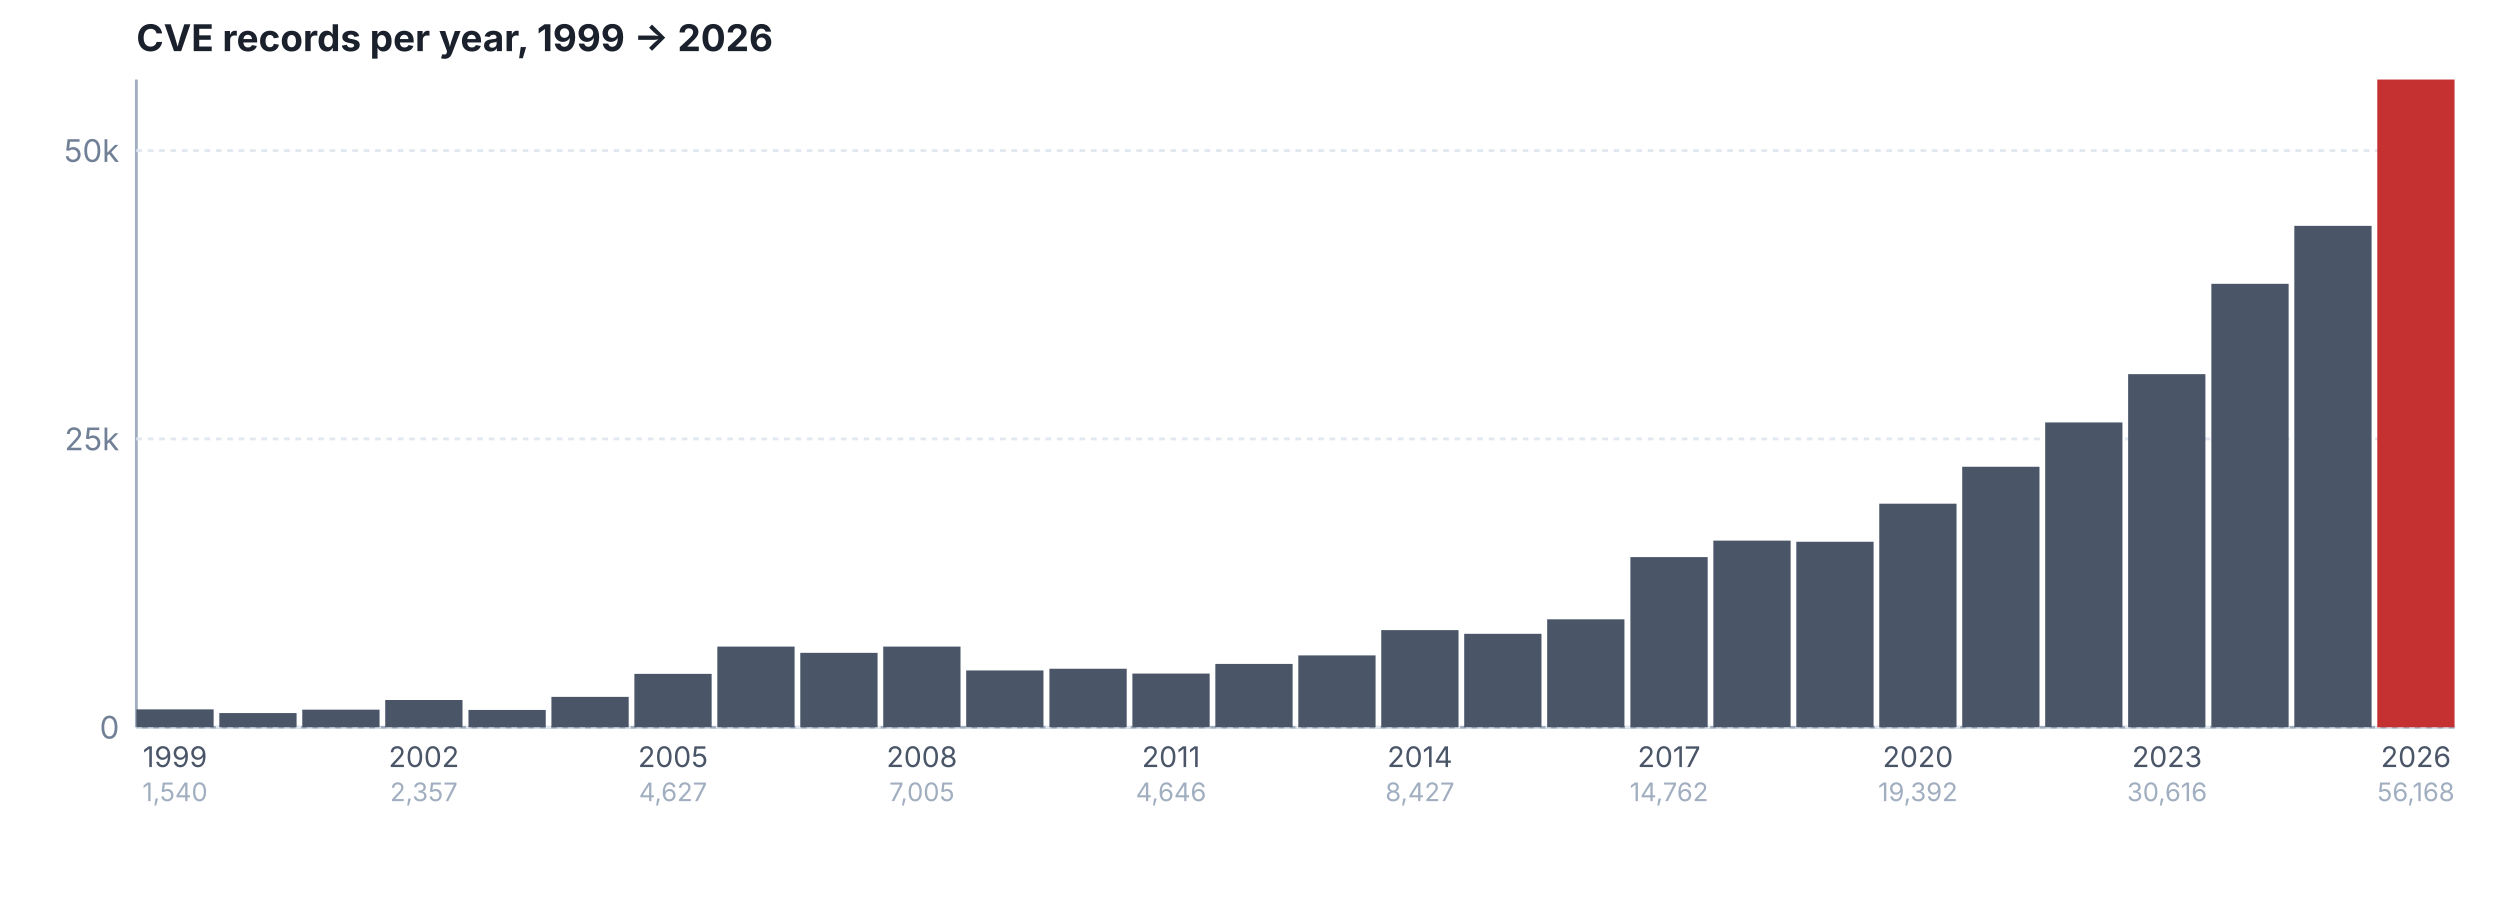
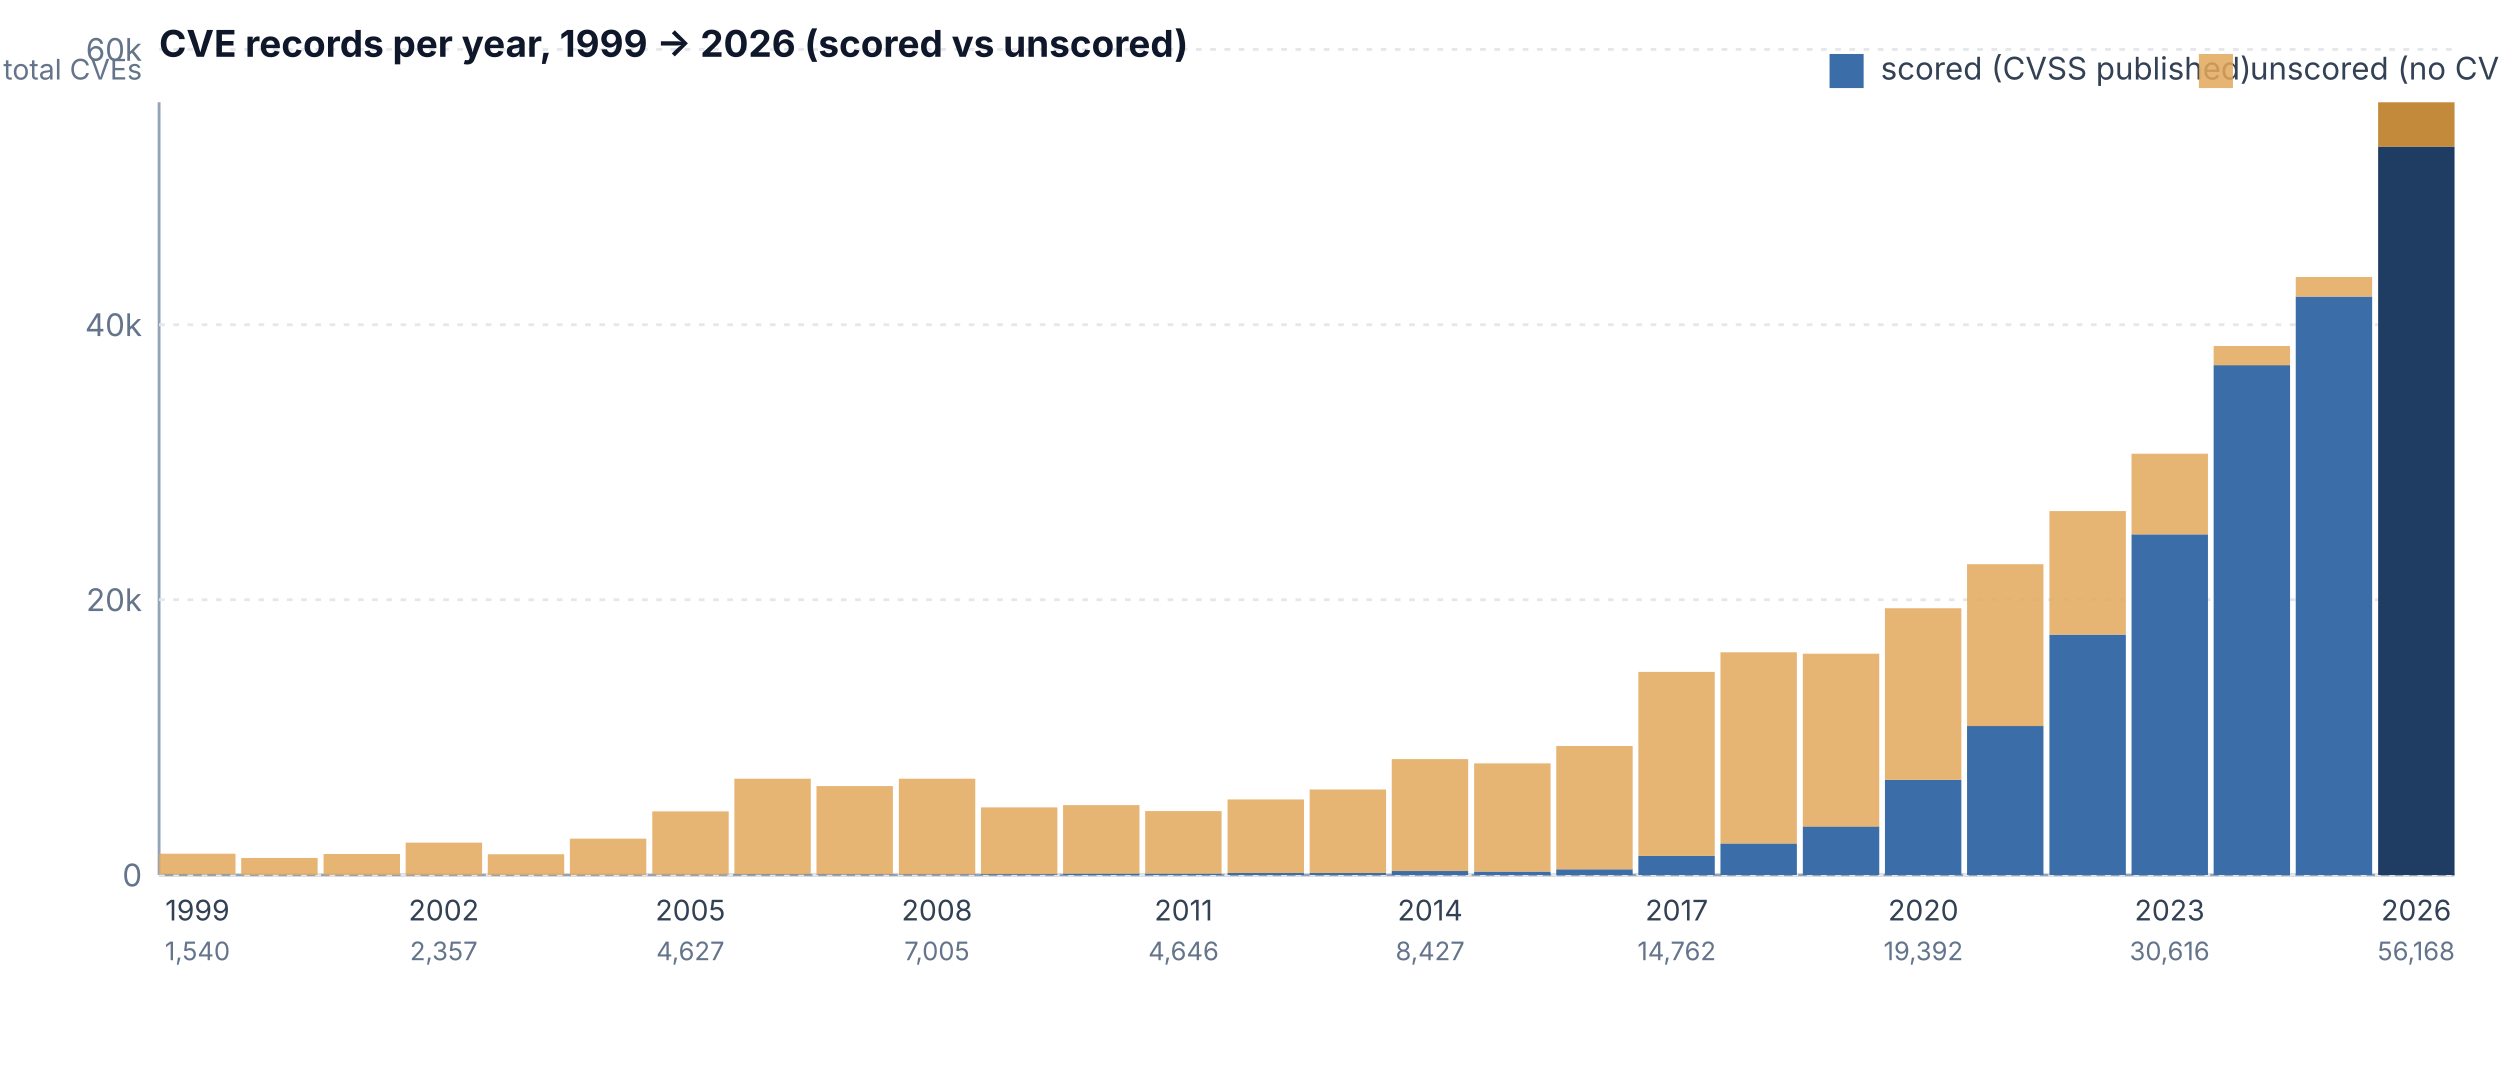
- <svg xmlns="http://www.w3.org/2000/svg" viewBox="0 0 880 320" role="img" aria-label="Yearly CVE count 1999 to 2026">
-   <line x1="48" y1="256" x2="864" y2="256" stroke="#a0aec0" stroke-width="1" />
-   <line x1="48" y1="28" x2="48" y2="256" stroke="#a0aec0" stroke-width="1" />
-   <line x1="48" y1="256.0" x2="864" y2="256.0" stroke="#e2e8f0" stroke-width="1" stroke-dasharray="2,2" />
-   <text x="42" y="260.0" font-family="-apple-system,system-ui,sans-serif" font-size="11" fill="#718096" text-anchor="end">0</text>
-   <line x1="48" y1="154.5" x2="864" y2="154.5" stroke="#e2e8f0" stroke-width="1" stroke-dasharray="2,2" />
-   <text x="42" y="158.5" font-family="-apple-system,system-ui,sans-serif" font-size="11" fill="#718096" text-anchor="end">25k</text>
-   <line x1="48" y1="53.0" x2="864" y2="53.0" stroke="#e2e8f0" stroke-width="1" stroke-dasharray="2,2" />
-   <text x="42" y="57.0" font-family="-apple-system,system-ui,sans-serif" font-size="11" fill="#718096" text-anchor="end">50k</text>
-   <line x1="48" y1="-48.4" x2="864" y2="-48.4" stroke="#e2e8f0" stroke-width="1" stroke-dasharray="2,2" />
-   <text x="42" y="-44.4" font-family="-apple-system,system-ui,sans-serif" font-size="11" fill="#718096" text-anchor="end">75k</text>
-   <rect x="48.0" y="249.7" width="27.2" height="6.3" fill="#4a5568" />
-   <rect x="77.2" y="251.0" width="27.2" height="5.0" fill="#4a5568" />
-   <rect x="106.4" y="249.8" width="27.2" height="6.2" fill="#4a5568" />
-   <rect x="135.6" y="246.4" width="27.2" height="9.6" fill="#4a5568" />
-   <rect x="164.9" y="249.9" width="27.2" height="6.1" fill="#4a5568" />
-   <rect x="194.1" y="245.3" width="27.2" height="10.7" fill="#4a5568" />
-   <rect x="223.3" y="237.2" width="27.2" height="18.8" fill="#4a5568" />
-   <rect x="252.5" y="227.6" width="27.2" height="28.4" fill="#4a5568" />
-   <rect x="281.7" y="229.8" width="27.2" height="26.2" fill="#4a5568" />
-   <rect x="310.9" y="227.6" width="27.2" height="28.4" fill="#4a5568" />
-   <rect x="340.1" y="236.0" width="27.2" height="20.0" fill="#4a5568" />
-   <rect x="369.4" y="235.4" width="27.2" height="20.6" fill="#4a5568" />
-   <rect x="398.6" y="237.1" width="27.2" height="18.9" fill="#4a5568" />
-   <rect x="427.8" y="233.7" width="27.2" height="22.3" fill="#4a5568" />
-   <rect x="457.0" y="230.7" width="27.2" height="25.3" fill="#4a5568" />
-   <rect x="486.2" y="221.8" width="27.2" height="34.2" fill="#4a5568" />
-   <rect x="515.4" y="223.1" width="27.2" height="32.9" fill="#4a5568" />
-   <rect x="544.6" y="218.0" width="27.2" height="38.0" fill="#4a5568" />
-   <rect x="573.9" y="196.1" width="27.2" height="59.9" fill="#4a5568" />
-   <rect x="603.1" y="190.3" width="27.2" height="65.7" fill="#4a5568" />
-   <rect x="632.3" y="190.7" width="27.2" height="65.3" fill="#4a5568" />
-   <rect x="661.5" y="177.3" width="27.2" height="78.7" fill="#4a5568" />
-   <rect x="690.7" y="164.3" width="27.2" height="91.7" fill="#4a5568" />
-   <rect x="719.9" y="148.7" width="27.2" height="107.3" fill="#4a5568" />
-   <rect x="749.1" y="131.7" width="27.2" height="124.3" fill="#4a5568" />
-   <rect x="778.4" y="99.9" width="27.2" height="156.1" fill="#4a5568" />
-   <rect x="807.6" y="79.5" width="27.2" height="176.5" fill="#4a5568" />
-   <rect x="836.8" y="28.0" width="27.2" height="228.0" fill="#c53030" />
-   <text x="61.6" y="270" font-family="-apple-system,system-ui,sans-serif" font-size="10" fill="#4a5568" text-anchor="middle">1999</text>
-   <text x="61.6" y="282" font-family="-apple-system,system-ui,sans-serif" font-size="9" fill="#a0aec0" text-anchor="middle">1,540</text>
-   <text x="149.2" y="270" font-family="-apple-system,system-ui,sans-serif" font-size="10" fill="#4a5568" text-anchor="middle">2002</text>
-   <text x="149.2" y="282" font-family="-apple-system,system-ui,sans-serif" font-size="9" fill="#a0aec0" text-anchor="middle">2,357</text>
-   <text x="236.9" y="270" font-family="-apple-system,system-ui,sans-serif" font-size="10" fill="#4a5568" text-anchor="middle">2005</text>
-   <text x="236.9" y="282" font-family="-apple-system,system-ui,sans-serif" font-size="9" fill="#a0aec0" text-anchor="middle">4,627</text>
-   <text x="324.5" y="270" font-family="-apple-system,system-ui,sans-serif" font-size="10" fill="#4a5568" text-anchor="middle">2008</text>
-   <text x="324.5" y="282" font-family="-apple-system,system-ui,sans-serif" font-size="9" fill="#a0aec0" text-anchor="middle">7,005</text>
-   <text x="412.2" y="270" font-family="-apple-system,system-ui,sans-serif" font-size="10" fill="#4a5568" text-anchor="middle">2011</text>
-   <text x="412.2" y="282" font-family="-apple-system,system-ui,sans-serif" font-size="9" fill="#a0aec0" text-anchor="middle">4,646</text>
-   <text x="499.8" y="270" font-family="-apple-system,system-ui,sans-serif" font-size="10" fill="#4a5568" text-anchor="middle">2014</text>
-   <text x="499.8" y="282" font-family="-apple-system,system-ui,sans-serif" font-size="9" fill="#a0aec0" text-anchor="middle">8,427</text>
-   <text x="587.5" y="270" font-family="-apple-system,system-ui,sans-serif" font-size="10" fill="#4a5568" text-anchor="middle">2017</text>
-   <text x="587.5" y="282" font-family="-apple-system,system-ui,sans-serif" font-size="9" fill="#a0aec0" text-anchor="middle">14,762</text>
-   <text x="675.1" y="270" font-family="-apple-system,system-ui,sans-serif" font-size="10" fill="#4a5568" text-anchor="middle">2020</text>
-   <text x="675.1" y="282" font-family="-apple-system,system-ui,sans-serif" font-size="9" fill="#a0aec0" text-anchor="middle">19,392</text>
-   <text x="762.8" y="270" font-family="-apple-system,system-ui,sans-serif" font-size="10" fill="#4a5568" text-anchor="middle">2023</text>
-   <text x="762.8" y="282" font-family="-apple-system,system-ui,sans-serif" font-size="9" fill="#a0aec0" text-anchor="middle">30,616</text>
-   <text x="850.4" y="270" font-family="-apple-system,system-ui,sans-serif" font-size="10" fill="#4a5568" text-anchor="middle">2026</text>
-   <text x="850.4" y="282" font-family="-apple-system,system-ui,sans-serif" font-size="9" fill="#a0aec0" text-anchor="middle">56,168</text>
-   <text x="48" y="18" font-family="-apple-system,system-ui,sans-serif" font-size="13" font-weight="bold" fill="#1a202c">CVE records per year, 1999 → 2026</text>
+ <svg xmlns="http://www.w3.org/2000/svg" viewBox="0 0 880 380" role="img" aria-label="Yearly CVE volume, scored vs unscored">
+   <line x1="56" y1="308" x2="864" y2="308" stroke="#94a3b8" stroke-width="1" />
+   <line x1="56" y1="36" x2="56" y2="308" stroke="#94a3b8" stroke-width="1" />
+   <line x1="56" y1="308.0" x2="864" y2="308.0" stroke="#e5e7eb" stroke-width="1" stroke-dasharray="2,3" />
+   <text x="50" y="312.0" font-family="-apple-system,system-ui,sans-serif" font-size="11" fill="#64748b" text-anchor="end">0</text>
+   <line x1="56" y1="211.1" x2="864" y2="211.1" stroke="#e5e7eb" stroke-width="1" stroke-dasharray="2,3" />
+   <text x="50" y="215.1" font-family="-apple-system,system-ui,sans-serif" font-size="11" fill="#64748b" text-anchor="end">20k</text>
+   <line x1="56" y1="114.3" x2="864" y2="114.3" stroke="#e5e7eb" stroke-width="1" stroke-dasharray="2,3" />
+   <text x="50" y="118.3" font-family="-apple-system,system-ui,sans-serif" font-size="11" fill="#64748b" text-anchor="end">40k</text>
+   <line x1="56" y1="17.4" x2="864" y2="17.4" stroke="#e5e7eb" stroke-width="1" stroke-dasharray="2,3" />
+   <text x="50" y="21.4" font-family="-apple-system,system-ui,sans-serif" font-size="11" fill="#64748b" text-anchor="end">60k</text>
+   <text x="50" y="28" font-family="-apple-system,system-ui,sans-serif" font-size="10" fill="#64748b" text-anchor="end">total CVEs</text>
+   <rect x="56.0" y="307.9" width="26.9" height="0.1" fill="#3b6ea8" />
+   <rect x="56.0" y="300.5" width="26.9" height="7.3" fill="#e3a85b" fill-opacity="0.85" />
+   <rect x="84.9" y="308.0" width="26.9" height="0.0" fill="#3b6ea8" />
+   <rect x="84.9" y="302.0" width="26.9" height="6.0" fill="#e3a85b" fill-opacity="0.85" />
+   <rect x="113.9" y="308.0" width="26.9" height="0.0" fill="#3b6ea8" />
+   <rect x="113.9" y="300.6" width="26.9" height="7.4" fill="#e3a85b" fill-opacity="0.85" />
+   <rect x="142.8" y="307.9" width="26.9" height="0.1" fill="#3b6ea8" />
+   <rect x="142.8" y="296.6" width="26.9" height="11.4" fill="#e3a85b" fill-opacity="0.85" />
+   <rect x="171.7" y="308.0" width="26.9" height="0.0" fill="#3b6ea8" />
+   <rect x="171.7" y="300.7" width="26.9" height="7.3" fill="#e3a85b" fill-opacity="0.85" />
+   <rect x="200.6" y="307.9" width="26.9" height="0.1" fill="#3b6ea8" />
+   <rect x="200.6" y="295.2" width="26.9" height="12.8" fill="#e3a85b" fill-opacity="0.85" />
+   <rect x="229.6" y="307.9" width="26.9" height="0.1" fill="#3b6ea8" />
+   <rect x="229.6" y="285.6" width="26.9" height="22.3" fill="#e3a85b" fill-opacity="0.85" />
+   <rect x="258.5" y="307.8" width="26.9" height="0.2" fill="#3b6ea8" />
+   <rect x="258.5" y="274.1" width="26.9" height="33.7" fill="#e3a85b" fill-opacity="0.85" />
+   <rect x="287.4" y="307.8" width="26.9" height="0.2" fill="#3b6ea8" />
+   <rect x="287.4" y="276.7" width="26.9" height="31.1" fill="#e3a85b" fill-opacity="0.85" />
+   <rect x="316.4" y="307.8" width="26.9" height="0.2" fill="#3b6ea8" />
+   <rect x="316.4" y="274.1" width="26.9" height="33.7" fill="#e3a85b" fill-opacity="0.85" />
+   <rect x="345.3" y="307.7" width="26.9" height="0.3" fill="#3b6ea8" />
+   <rect x="345.3" y="284.2" width="26.9" height="23.5" fill="#e3a85b" fill-opacity="0.85" />
+   <rect x="374.2" y="307.5" width="26.9" height="0.5" fill="#3b6ea8" />
+   <rect x="374.2" y="283.4" width="26.9" height="24.1" fill="#e3a85b" fill-opacity="0.85" />
+   <rect x="403.1" y="307.5" width="26.9" height="0.5" fill="#3b6ea8" />
+   <rect x="403.1" y="285.5" width="26.9" height="22.0" fill="#e3a85b" fill-opacity="0.85" />
+   <rect x="432.1" y="307.3" width="26.9" height="0.7" fill="#3b6ea8" />
+   <rect x="432.1" y="281.4" width="26.9" height="25.9" fill="#e3a85b" fill-opacity="0.85" />
+   <rect x="461.0" y="307.3" width="26.9" height="0.7" fill="#3b6ea8" />
+   <rect x="461.0" y="277.9" width="26.9" height="29.4" fill="#e3a85b" fill-opacity="0.85" />
+   <rect x="489.9" y="306.6" width="26.9" height="1.4" fill="#3b6ea8" />
+   <rect x="489.9" y="267.2" width="26.9" height="39.4" fill="#e3a85b" fill-opacity="0.85" />
+   <rect x="518.9" y="306.8" width="26.9" height="1.2" fill="#3b6ea8" />
+   <rect x="518.9" y="268.7" width="26.9" height="38.1" fill="#e3a85b" fill-opacity="0.85" />
+   <rect x="547.8" y="306.0" width="26.9" height="2.0" fill="#3b6ea8" />
+   <rect x="547.8" y="262.6" width="26.9" height="43.4" fill="#e3a85b" fill-opacity="0.85" />
+   <rect x="576.7" y="301.3" width="26.9" height="6.7" fill="#3b6ea8" />
+   <rect x="576.7" y="236.5" width="26.9" height="64.8" fill="#e3a85b" fill-opacity="0.85" />
+   <rect x="605.6" y="296.9" width="26.9" height="11.1" fill="#3b6ea8" />
+   <rect x="605.6" y="229.6" width="26.9" height="67.3" fill="#e3a85b" fill-opacity="0.85" />
+   <rect x="634.6" y="290.9" width="26.9" height="17.1" fill="#3b6ea8" />
+   <rect x="634.6" y="230.1" width="26.9" height="60.9" fill="#e3a85b" fill-opacity="0.85" />
+   <rect x="663.5" y="274.5" width="26.9" height="33.5" fill="#3b6ea8" />
+   <rect x="663.5" y="214.1" width="26.9" height="60.4" fill="#e3a85b" fill-opacity="0.85" />
+   <rect x="692.4" y="255.5" width="26.9" height="52.5" fill="#3b6ea8" />
+   <rect x="692.4" y="198.6" width="26.9" height="57.0" fill="#e3a85b" fill-opacity="0.85" />
+   <rect x="721.4" y="223.4" width="26.9" height="84.6" fill="#3b6ea8" />
+   <rect x="721.4" y="179.9" width="26.9" height="43.5" fill="#e3a85b" fill-opacity="0.85" />
+   <rect x="750.3" y="188.1" width="26.9" height="119.9" fill="#3b6ea8" />
+   <rect x="750.3" y="159.7" width="26.9" height="28.4" fill="#e3a85b" fill-opacity="0.85" />
+   <rect x="779.2" y="128.5" width="26.9" height="179.5" fill="#3b6ea8" />
+   <rect x="779.2" y="121.8" width="26.9" height="6.8" fill="#e3a85b" fill-opacity="0.85" />
+   <rect x="808.1" y="104.4" width="26.9" height="203.6" fill="#3b6ea8" />
+   <rect x="808.1" y="97.5" width="26.9" height="6.9" fill="#e3a85b" fill-opacity="0.85" />
+   <rect x="837.1" y="51.6" width="26.9" height="256.4" fill="#1f3d63" />
+   <rect x="837.1" y="36.0" width="26.9" height="15.6" fill="#b8761a" fill-opacity="0.85" />
+   <text x="69.5" y="324.0" font-family="-apple-system,system-ui,sans-serif" font-size="10" fill="#334155" text-anchor="middle">1999</text>
+   <text x="69.5" y="338.0" font-family="-apple-system,system-ui,sans-serif" font-size="9" fill="#64748b" text-anchor="middle">1,540</text>
+   <text x="156.2" y="324.0" font-family="-apple-system,system-ui,sans-serif" font-size="10" fill="#334155" text-anchor="middle">2002</text>
+   <text x="156.2" y="338.0" font-family="-apple-system,system-ui,sans-serif" font-size="9" fill="#64748b" text-anchor="middle">2,357</text>
+   <text x="243.0" y="324.0" font-family="-apple-system,system-ui,sans-serif" font-size="10" fill="#334155" text-anchor="middle">2005</text>
+   <text x="243.0" y="338.0" font-family="-apple-system,system-ui,sans-serif" font-size="9" fill="#64748b" text-anchor="middle">4,627</text>
+   <text x="329.8" y="324.0" font-family="-apple-system,system-ui,sans-serif" font-size="10" fill="#334155" text-anchor="middle">2008</text>
+   <text x="329.8" y="338.0" font-family="-apple-system,system-ui,sans-serif" font-size="9" fill="#64748b" text-anchor="middle">7,005</text>
+   <text x="416.6" y="324.0" font-family="-apple-system,system-ui,sans-serif" font-size="10" fill="#334155" text-anchor="middle">2011</text>
+   <text x="416.6" y="338.0" font-family="-apple-system,system-ui,sans-serif" font-size="9" fill="#64748b" text-anchor="middle">4,646</text>
+   <text x="503.4" y="324.0" font-family="-apple-system,system-ui,sans-serif" font-size="10" fill="#334155" text-anchor="middle">2014</text>
+   <text x="503.4" y="338.0" font-family="-apple-system,system-ui,sans-serif" font-size="9" fill="#64748b" text-anchor="middle">8,427</text>
+   <text x="590.2" y="324.0" font-family="-apple-system,system-ui,sans-serif" font-size="10" fill="#334155" text-anchor="middle">2017</text>
+   <text x="590.2" y="338.0" font-family="-apple-system,system-ui,sans-serif" font-size="9" fill="#64748b" text-anchor="middle">14,762</text>
+   <text x="677.0" y="324.0" font-family="-apple-system,system-ui,sans-serif" font-size="10" fill="#334155" text-anchor="middle">2020</text>
+   <text x="677.0" y="338.0" font-family="-apple-system,system-ui,sans-serif" font-size="9" fill="#64748b" text-anchor="middle">19,392</text>
+   <text x="763.7" y="324.0" font-family="-apple-system,system-ui,sans-serif" font-size="10" fill="#334155" text-anchor="middle">2023</text>
+   <text x="763.7" y="338.0" font-family="-apple-system,system-ui,sans-serif" font-size="9" fill="#64748b" text-anchor="middle">30,616</text>
+   <text x="850.5" y="324.0" font-family="-apple-system,system-ui,sans-serif" font-size="10" fill="#334155" text-anchor="middle">2026</text>
+   <text x="850.5" y="338.0" font-family="-apple-system,system-ui,sans-serif" font-size="9" fill="#64748b" text-anchor="middle">56,168</text>
+   <text x="56" y="20" font-family="-apple-system,system-ui,sans-serif" font-size="13" font-weight="bold" fill="#0f172a">CVE records per year, 1999 → 2026 (scored vs unscored)</text>
+   <rect x="644" y="19" width="12" height="12" fill="#3b6ea8" />
+   <text x="662" y="28" font-family="-apple-system,system-ui,sans-serif" font-size="11" fill="#334155">scored (CVSS published)</text>
+   <rect x="774" y="19" width="12" height="12" fill="#e3a85b" fill-opacity="0.85" />
+   <text x="792" y="28" font-family="-apple-system,system-ui,sans-serif" font-size="11" fill="#334155">unscored (no CVSS)</text>
</svg>
